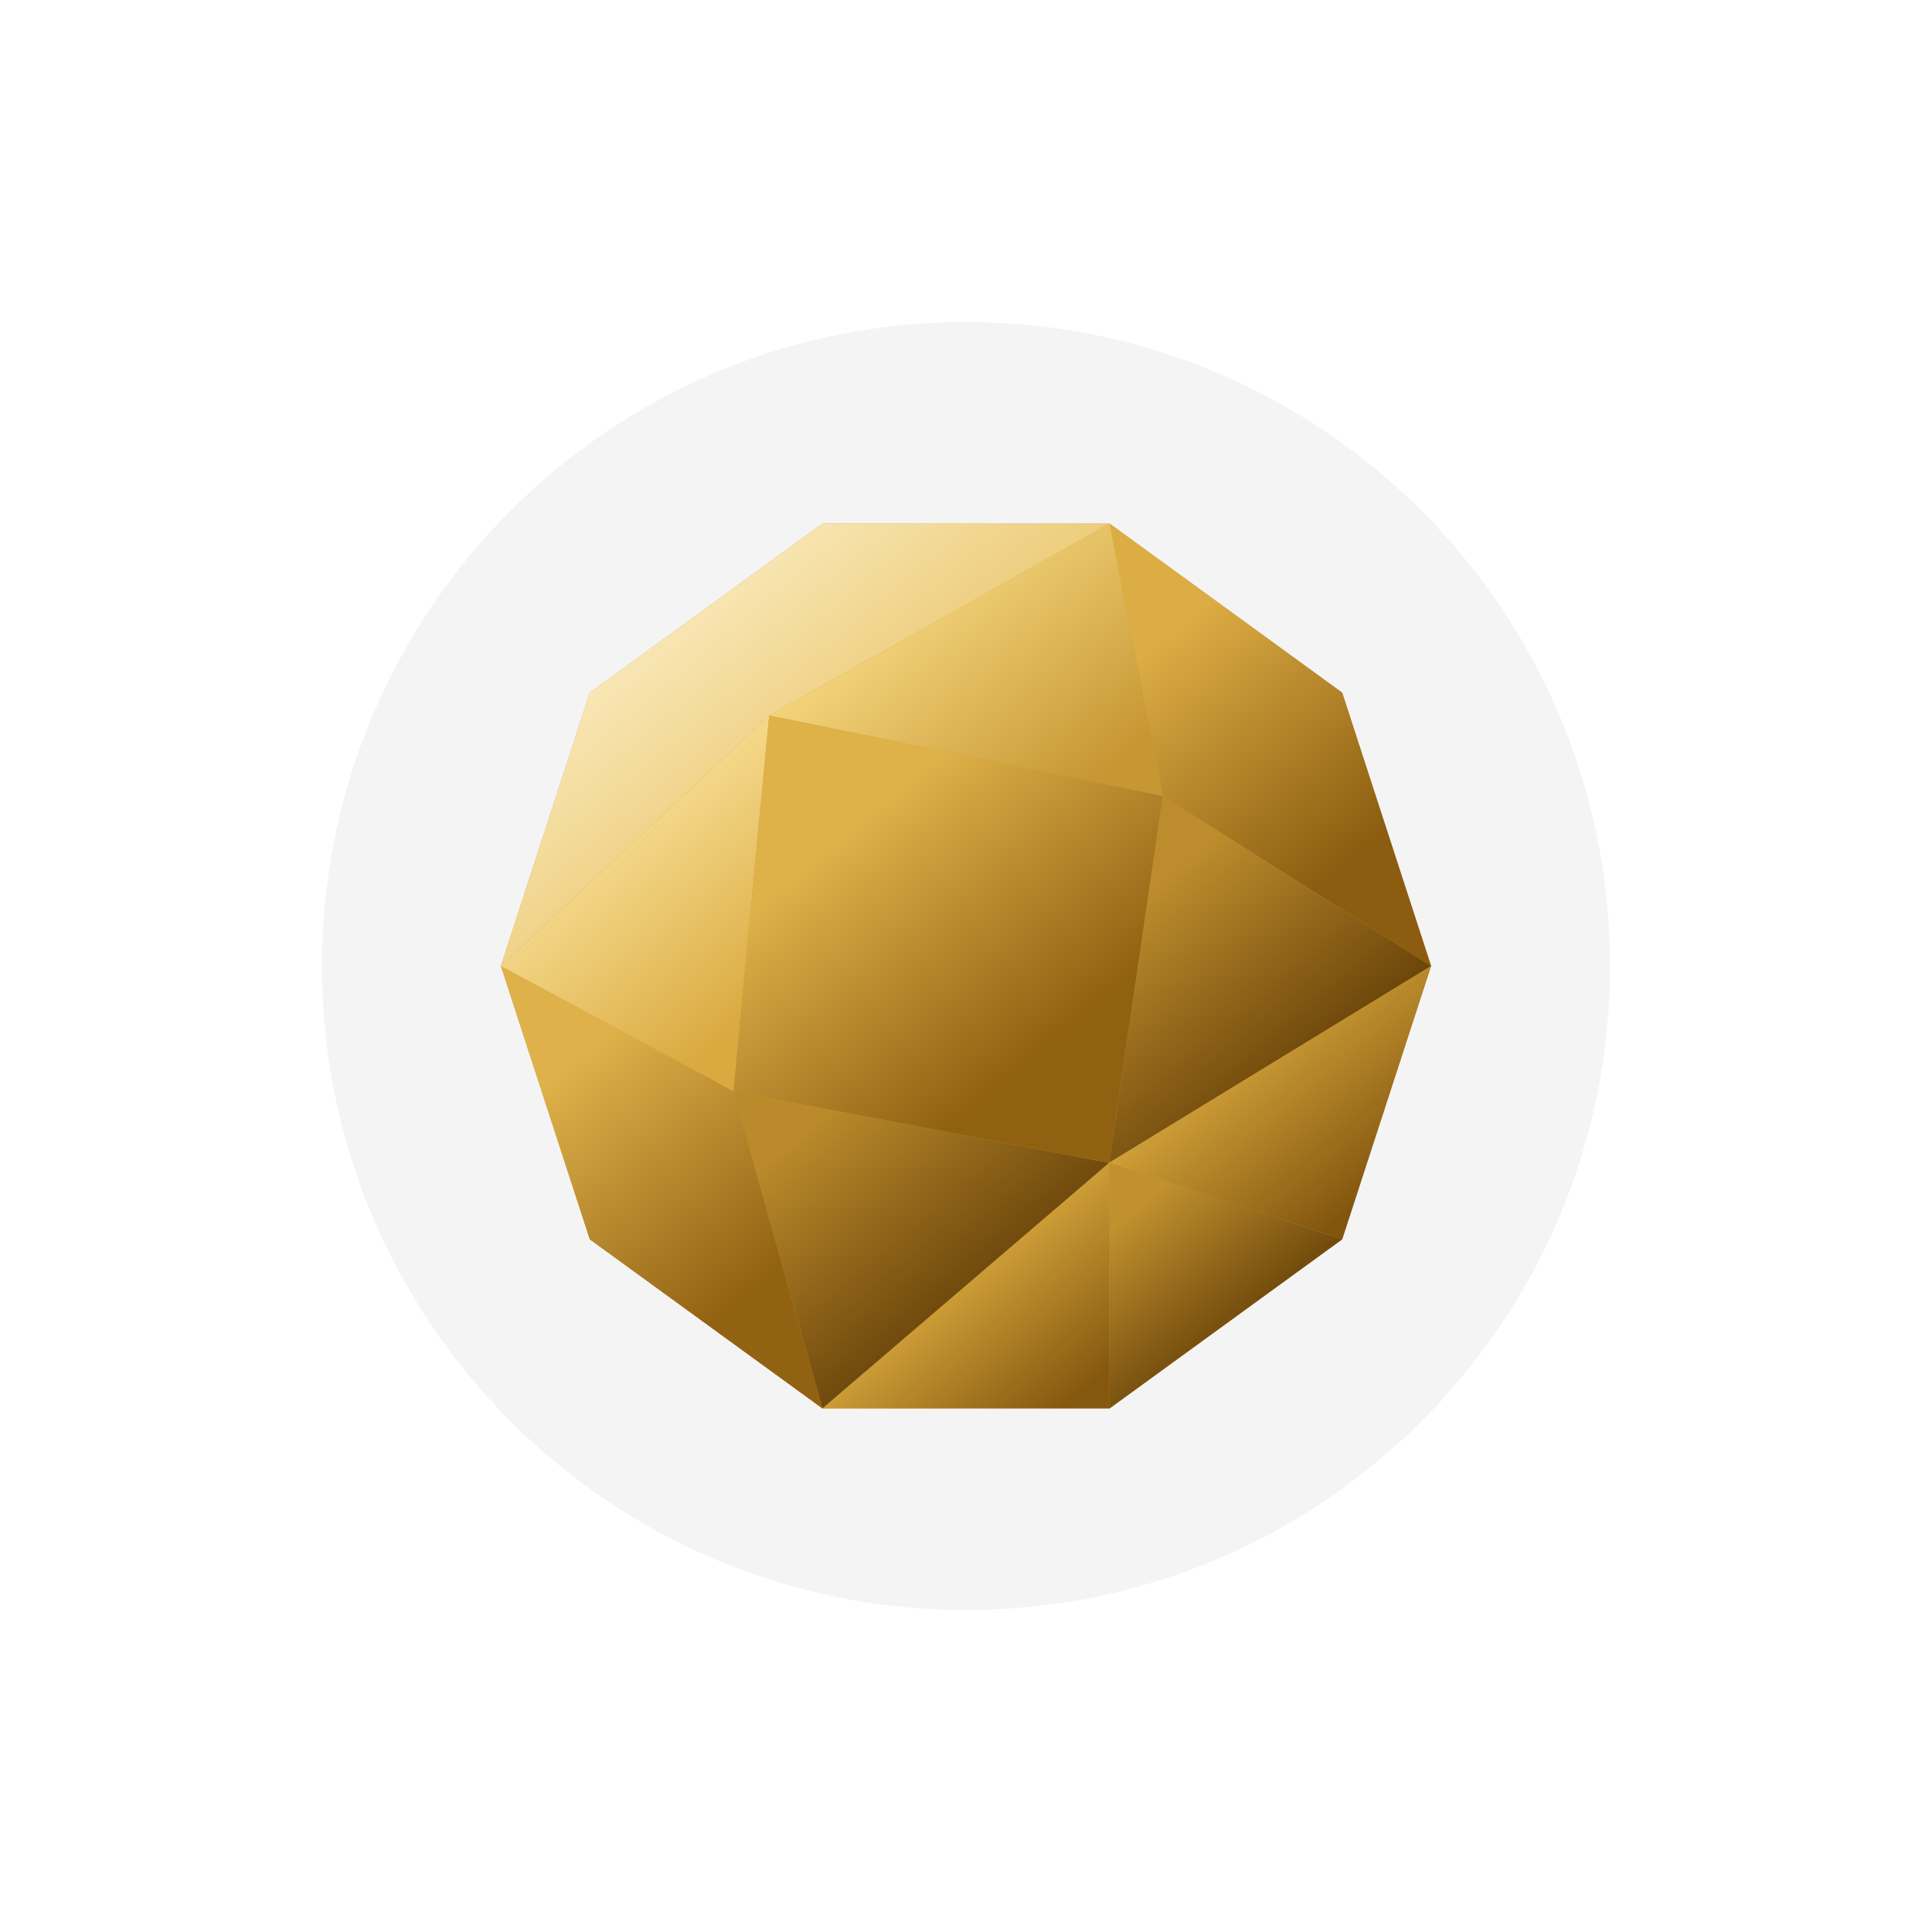
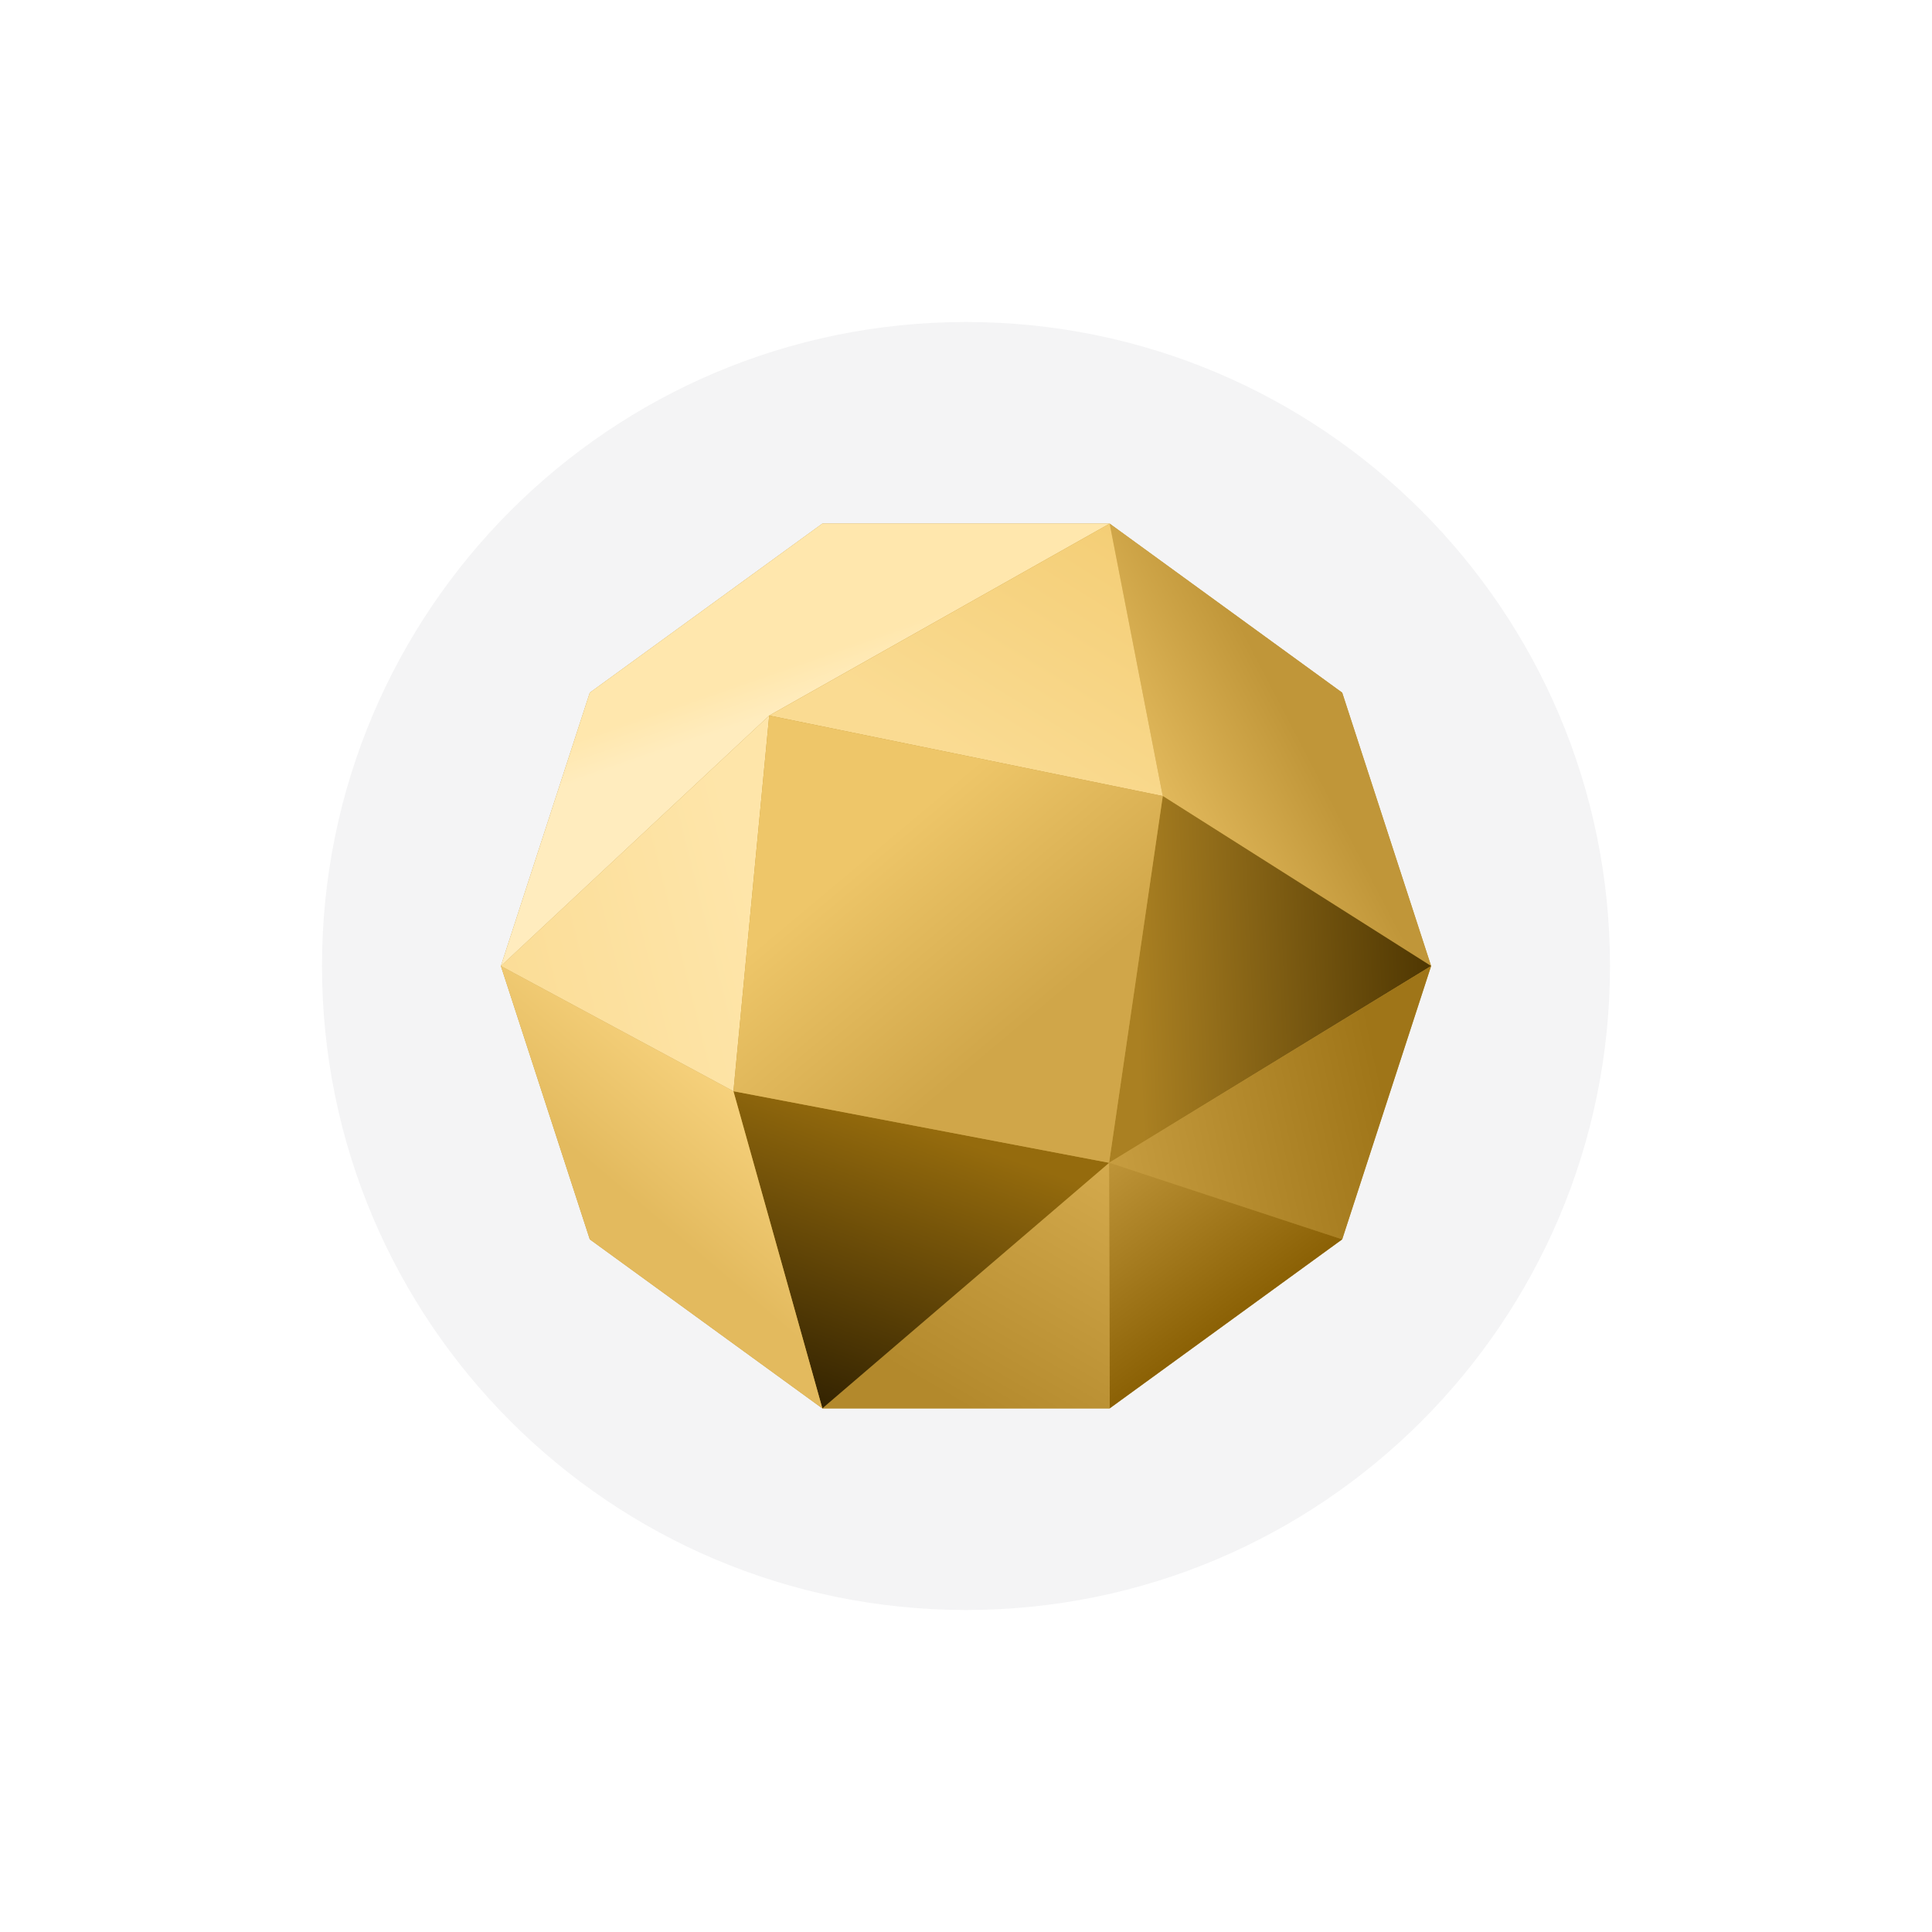
<svg xmlns="http://www.w3.org/2000/svg" width="216" height="216" viewBox="0 0 108 108">
  <defs>
    <clipPath id="m">
      <circle cx="54" cy="54" r="36" />
    </clipPath>
+     <linearGradient id="g1" gradientUnits="userSpaceOnUse" x1="65.00" y1="44.50" x2="72.36" y2="40.66">
+       <stop offset="0" stop-color="#E1B85B" stop-opacity="1.00" />
+       <stop offset="1" stop-color="#C09639" stop-opacity="1.00" />
+     </linearGradient>
+     <linearGradient id="g2" gradientUnits="userSpaceOnUse" x1="63.50" y1="54.75" x2="80.00" y2="54.00">
+       <stop offset="0" stop-color="#AA8022" stop-opacity="1.00" />
+       <stop offset="1" stop-color="#4F3702" stop-opacity="1.00" />
+     </linearGradient>
+     <linearGradient id="g3" gradientUnits="userSpaceOnUse" x1="62.00" y1="65.00" x2="77.52" y2="61.64">
+       <stop offset="0" stop-color="#C79D40" stop-opacity="1.00" />
+       <stop offset="1" stop-color="#9F7518" stop-opacity="1.00" />
+     </linearGradient>
+     <linearGradient id="g4" gradientUnits="userSpaceOnUse" x1="62.00" y1="65.00" x2="68.53" y2="74.00">
+       <stop offset="0" stop-color="#BE9438" stop-opacity="1.00" />
+       <stop offset="1" stop-color="#8B6105" stop-opacity="1.00" />
+     </linearGradient>
+     <linearGradient id="g5" gradientUnits="userSpaceOnUse" x1="62.00" y1="65.00" x2="54.00" y2="78.73">
+       <stop offset="0" stop-color="#D4AA4D" stop-opacity="1.00" />
+       <stop offset="1" stop-color="#B3892C" stop-opacity="1.00" />
+     </linearGradient>
+     <linearGradient id="g6" gradientUnits="userSpaceOnUse" x1="51.50" y1="63.00" x2="45.97" y2="78.73">
+       <stop offset="0" stop-color="#956B0D" stop-opacity="1.00" />
+       <stop offset="1" stop-color="#332301" stop-opacity="1.00" />
+     </linearGradient>
+     <linearGradient id="g7" gradientUnits="userSpaceOnUse" x1="41.00" y1="61.00" x2="35.64" y2="67.34">
+       <stop offset="0" stop-color="#F6D17C" stop-opacity="1.00" />
+       <stop offset="1" stop-color="#E3BA5E" stop-opacity="1.00" />
+     </linearGradient>
+     <linearGradient id="g8" gradientUnits="userSpaceOnUse" x1="42.00" y1="50.50" x2="28.00" y2="54.00">
+       <stop offset="0" stop-color="#FEE5A9" stop-opacity="1.00" />
+       <stop offset="1" stop-color="#FBDD97" stop-opacity="1.00" />
+     </linearGradient>
+     <linearGradient id="g9" gradientUnits="userSpaceOnUse" x1="43.00" y1="40.00" x2="42.24" y2="37.82">
+       <stop offset="0" stop-color="#FFECBE" stop-opacity="1.00" />
+       <stop offset="1" stop-color="#FFE7AD" stop-opacity="1.00" />
+     </linearGradient>
+     <linearGradient id="g10" gradientUnits="userSpaceOnUse" x1="54.00" y1="42.25" x2="62.03" y2="29.27">
+       <stop offset="0" stop-color="#FADB92" stop-opacity="1.00" />
+       <stop offset="1" stop-color="#F4CE76" stop-opacity="1.00" />
+     </linearGradient>
+     <linearGradient id="g11" gradientUnits="userSpaceOnUse" x1="48.56" y1="47.63" x2="56.94" y2="57.62">
+       <stop offset="0" stop-color="#EEC669" stop-opacity="1.00" />
+       <stop offset="1" stop-color="#D0A649" stop-opacity="1.00" />
+     </linearGradient>
  </defs>
  <g clip-path="url(#m)">
    <rect width="108" height="108" fill="#F4F4F5" />
-     <path d="M62.03,29.27 L75.03,38.72 L80.00,54.00 L75.03,69.28 L62.03,78.73 L45.97,78.73 L32.97,69.28 L28.00,54.00 L32.97,38.72 L45.97,29.27 Z" fill="#CA9A35" />
-     <linearGradient id="g0" gradientUnits="userSpaceOnUse" x1="65.33" y1="35.45" x2="75.70" y2="47.79">
-       <stop offset="0" stop-color="#DCAD44" />
-       <stop offset="1" stop-color="#8C5D10" />
-     </linearGradient>
-     <path d="M65.00,44.50 L62.03,29.27 L75.03,38.72 L80.00,54.00 Z" fill="url(#g0)" />
-     <linearGradient id="g1" gradientUnits="userSpaceOnUse" x1="64.70" y1="49.39" x2="73.30" y2="59.61">
-       <stop offset="0" stop-color="#BD8D2D" />
-       <stop offset="1" stop-color="#6C450A" />
-     </linearGradient>
-     <path d="M80.00,54.00 L62.00,65.00 L65.00,44.50 Z" fill="url(#g1)" />
-     <linearGradient id="g2" gradientUnits="userSpaceOnUse" x1="68.57" y1="58.27" x2="76.12" y2="67.25">
-       <stop offset="0" stop-color="#D5A53B" />
-       <stop offset="1" stop-color="#82550E" />
-     </linearGradient>
-     <path d="M62.00,65.00 L80.00,54.00 L75.03,69.28 Z" fill="url(#g2)" />
-     <linearGradient id="g3" gradientUnits="userSpaceOnUse" x1="63.48" y1="67.58" x2="69.23" y2="74.43">
-       <stop offset="0" stop-color="#C1912F" />
-       <stop offset="1" stop-color="#6F480B" />
-     </linearGradient>
-     <path d="M62.00,65.00 L75.03,69.28 L62.03,78.73 Z" fill="url(#g3)" />
-     <linearGradient id="g4" gradientUnits="userSpaceOnUse" x1="53.30" y1="70.14" x2="60.03" y2="78.16">
-       <stop offset="0" stop-color="#D9A93E" />
-       <stop offset="1" stop-color="#85580F" />
-     </linearGradient>
-     <path d="M62.00,65.00 L62.03,78.73 L45.97,78.73 Z" fill="url(#g4)" />
-     <linearGradient id="g5" gradientUnits="userSpaceOnUse" x1="45.25" y1="63.00" x2="54.06" y2="73.48">
-       <stop offset="0" stop-color="#BA8A2B" />
-       <stop offset="1" stop-color="#69430A" />
-     </linearGradient>
-     <path d="M45.97,78.73 L41.00,61.00 L62.00,65.00 Z" fill="url(#g5)" />
-     <linearGradient id="g6" gradientUnits="userSpaceOnUse" x1="31.80" y1="59.58" x2="42.17" y2="71.92">
-       <stop offset="0" stop-color="#DEB14A" />
-       <stop offset="1" stop-color="#926213" />
-     </linearGradient>
-     <path d="M41.00,61.00 L45.97,78.73 L32.97,69.28 L28.00,54.00 Z" fill="url(#g6)" />
-     <linearGradient id="g7" gradientUnits="userSpaceOnUse" x1="32.93" y1="46.43" x2="41.73" y2="56.91">
-       <stop offset="0" stop-color="#F8DE94" />
-       <stop offset="1" stop-color="#DAAA40" />
-     </linearGradient>
-     <path d="M28.00,54.00 L43.00,40.00 L41.00,61.00 Z" fill="url(#g7)" />
-     <linearGradient id="g8" gradientUnits="userSpaceOnUse" x1="35.26" y1="29.76" x2="49.53" y2="46.74">
-       <stop offset="0" stop-color="#FDF2CE" />
-       <stop offset="1" stop-color="#E8C162" />
-     </linearGradient>
-     <path d="M43.00,40.00 L28.00,54.00 L32.97,38.72 L45.97,29.27 L62.03,29.27 Z" fill="url(#g8)" />
-     <linearGradient id="g9" gradientUnits="userSpaceOnUse" x1="52.07" y1="32.44" x2="61.29" y2="43.41">
-       <stop offset="0" stop-color="#F3D37B" />
-       <stop offset="1" stop-color="#C79733" />
-     </linearGradient>
-     <path d="M62.03,29.27 L65.00,44.50 L43.00,40.00 Z" fill="url(#g9)" />
-     <linearGradient id="g10" gradientUnits="userSpaceOnUse" x1="47.51" y1="46.39" x2="57.99" y2="58.86">
-       <stop offset="0" stop-color="#DEB149" />
-       <stop offset="1" stop-color="#916112" />
-     </linearGradient>
-     <path d="M43.00,40.00 L65.00,44.50 L62.00,65.00 L41.00,61.00 Z" fill="url(#g10)" />
+     <path d="M62.03,29.27 L75.03,38.72 L80.00,54.00 L75.03,69.28 L62.03,78.73 L45.97,78.73 L32.97,69.28 L28.00,54.00 L32.97,38.72 L45.97,29.27 Z" fill="#C09639" fill-opacity="1.00" />
+     <path d="M65.00,44.50 L62.03,29.27 L75.03,38.72 L80.00,54.00 Z" fill="url(#g1)" />
+     <path d="M80.00,54.00 L62.00,65.00 L65.00,44.50 Z" fill="url(#g2)" />
+     <path d="M62.00,65.00 L80.00,54.00 L75.03,69.28 Z" fill="url(#g3)" />
+     <path d="M62.00,65.00 L75.03,69.28 L62.03,78.73 Z" fill="url(#g4)" />
+     <path d="M62.00,65.00 L62.03,78.73 L45.97,78.73 Z" fill="url(#g5)" />
+     <path d="M45.97,78.73 L41.00,61.00 L62.00,65.00 Z" fill="url(#g6)" />
+     <path d="M41.00,61.00 L45.97,78.73 L32.97,69.28 L28.00,54.00 Z" fill="url(#g7)" />
+     <path d="M28.00,54.00 L43.00,40.00 L41.00,61.00 Z" fill="url(#g8)" />
+     <path d="M43.00,40.00 L28.00,54.00 L32.97,38.72 L45.97,29.27 L62.03,29.27 Z" fill="url(#g9)" />
+     <path d="M62.03,29.27 L65.00,44.50 L43.00,40.00 Z" fill="url(#g10)" />
+     <path d="M43.00,40.00 L65.00,44.50 L62.00,65.00 L41.00,61.00 Z" fill="url(#g11)" />
  </g>
</svg>
